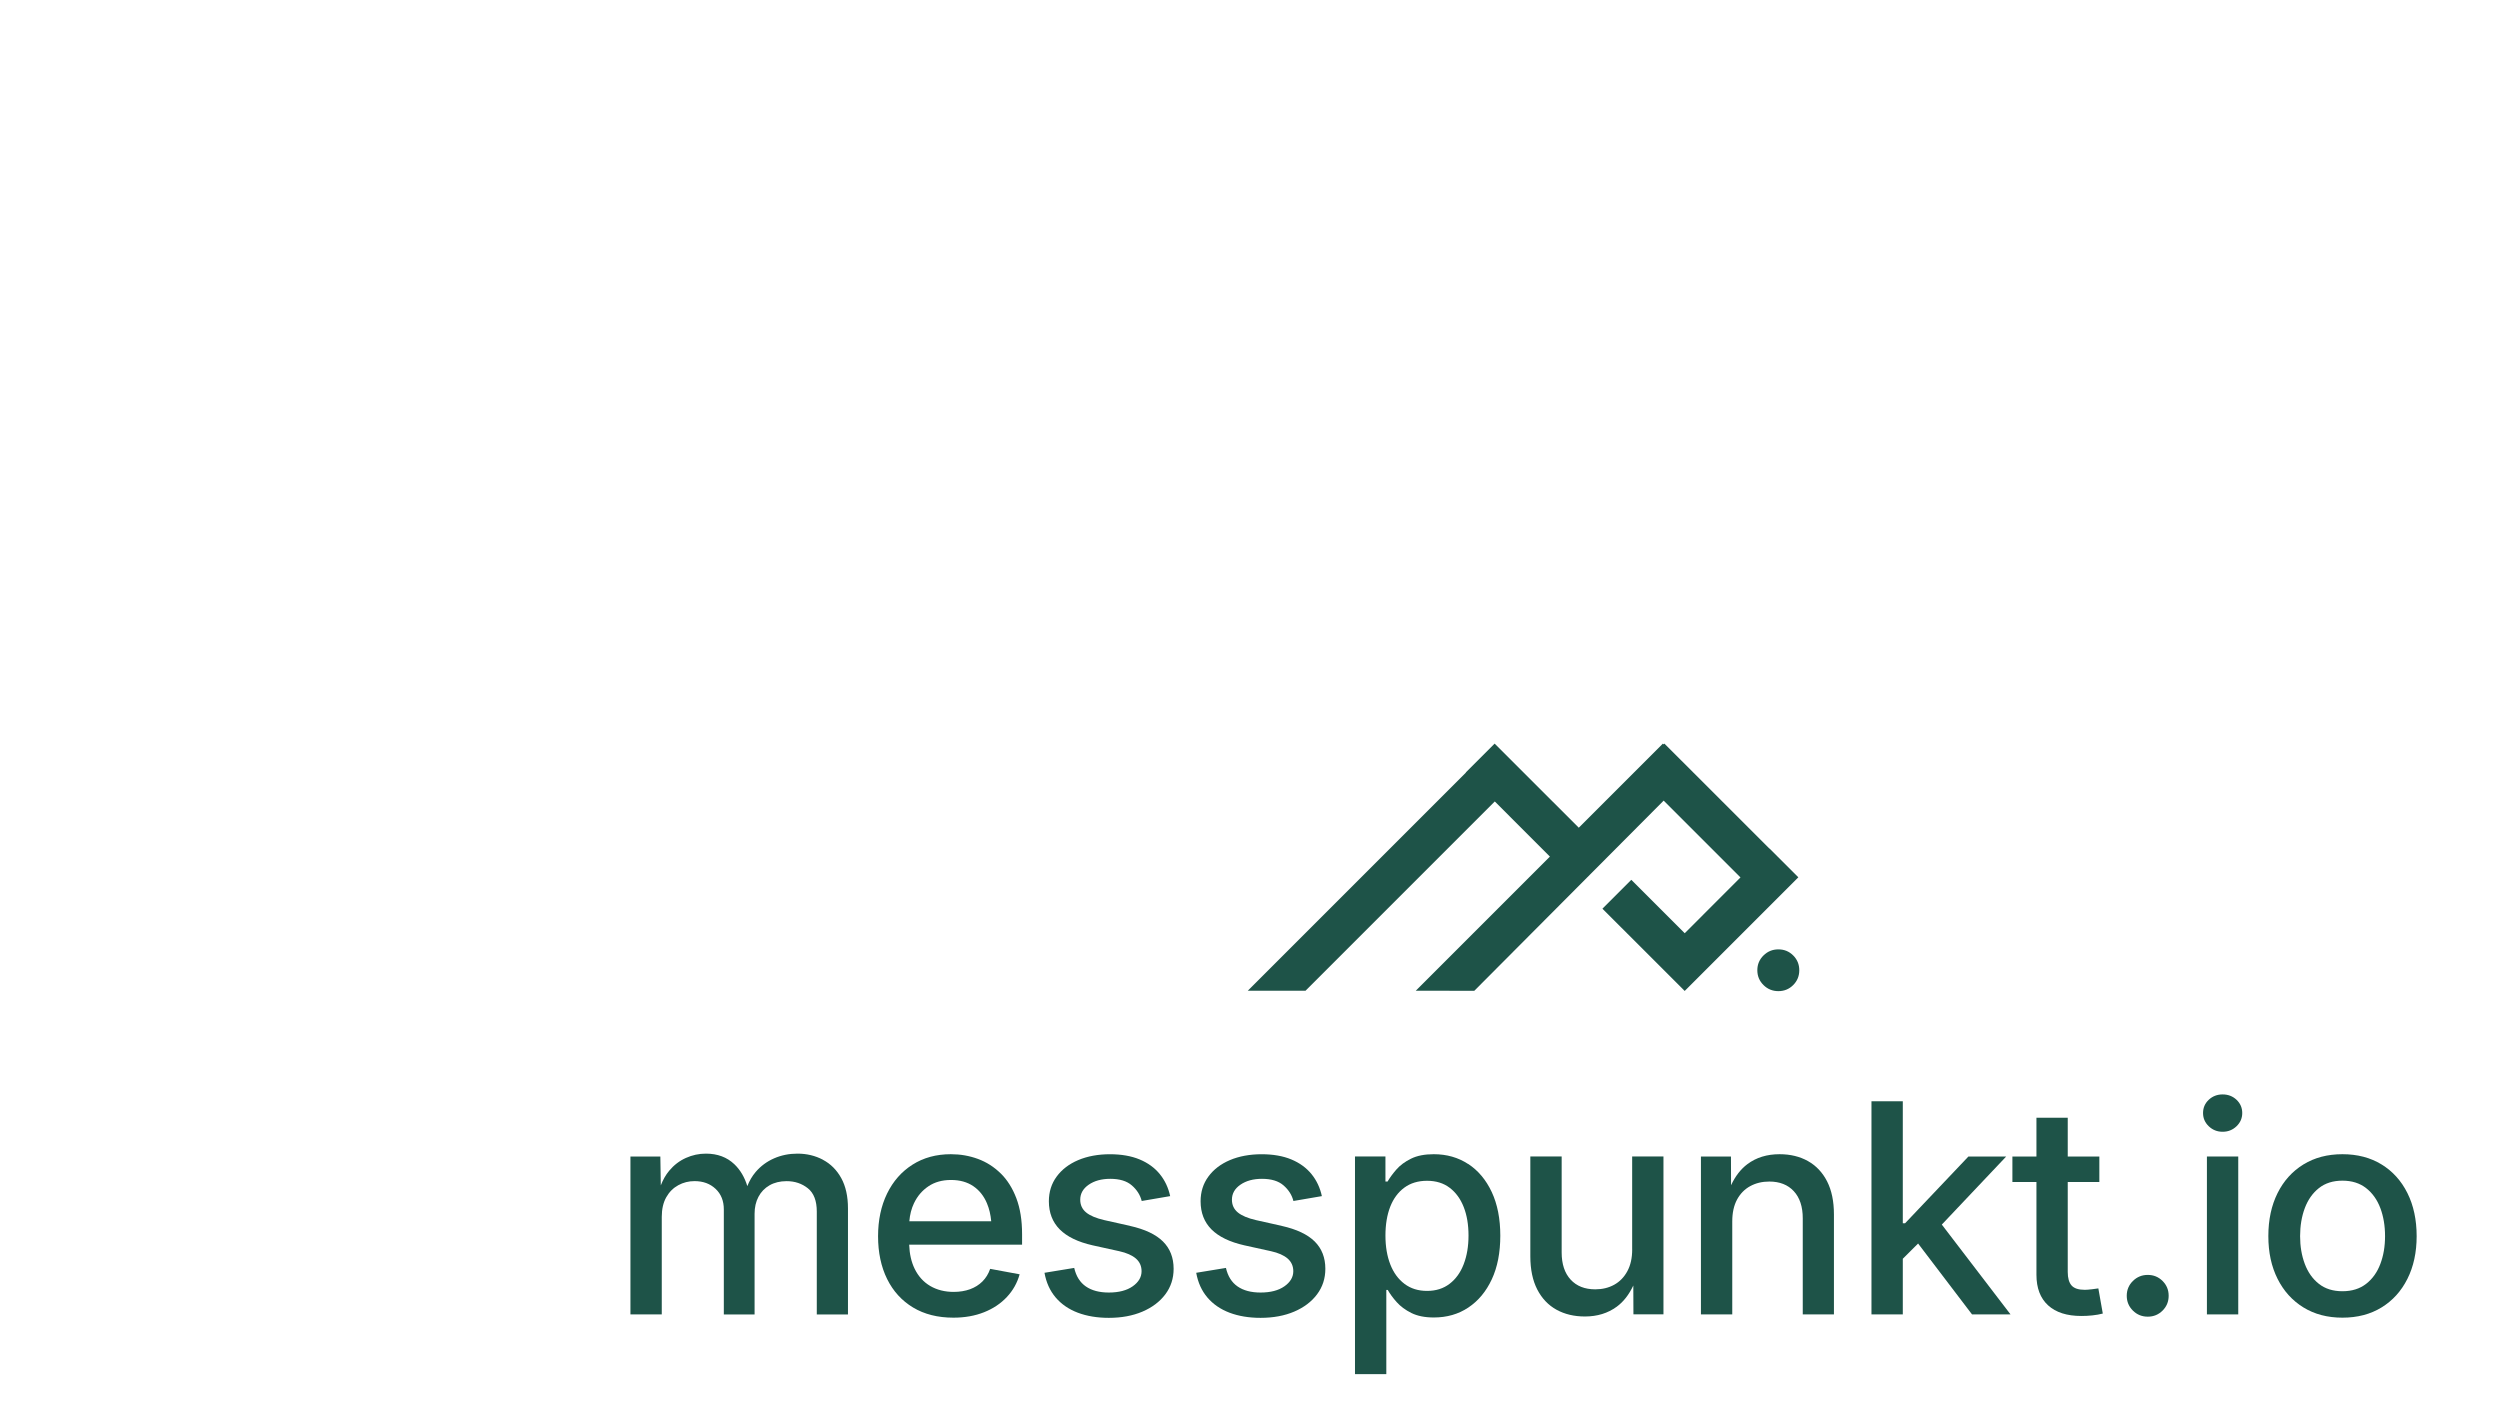
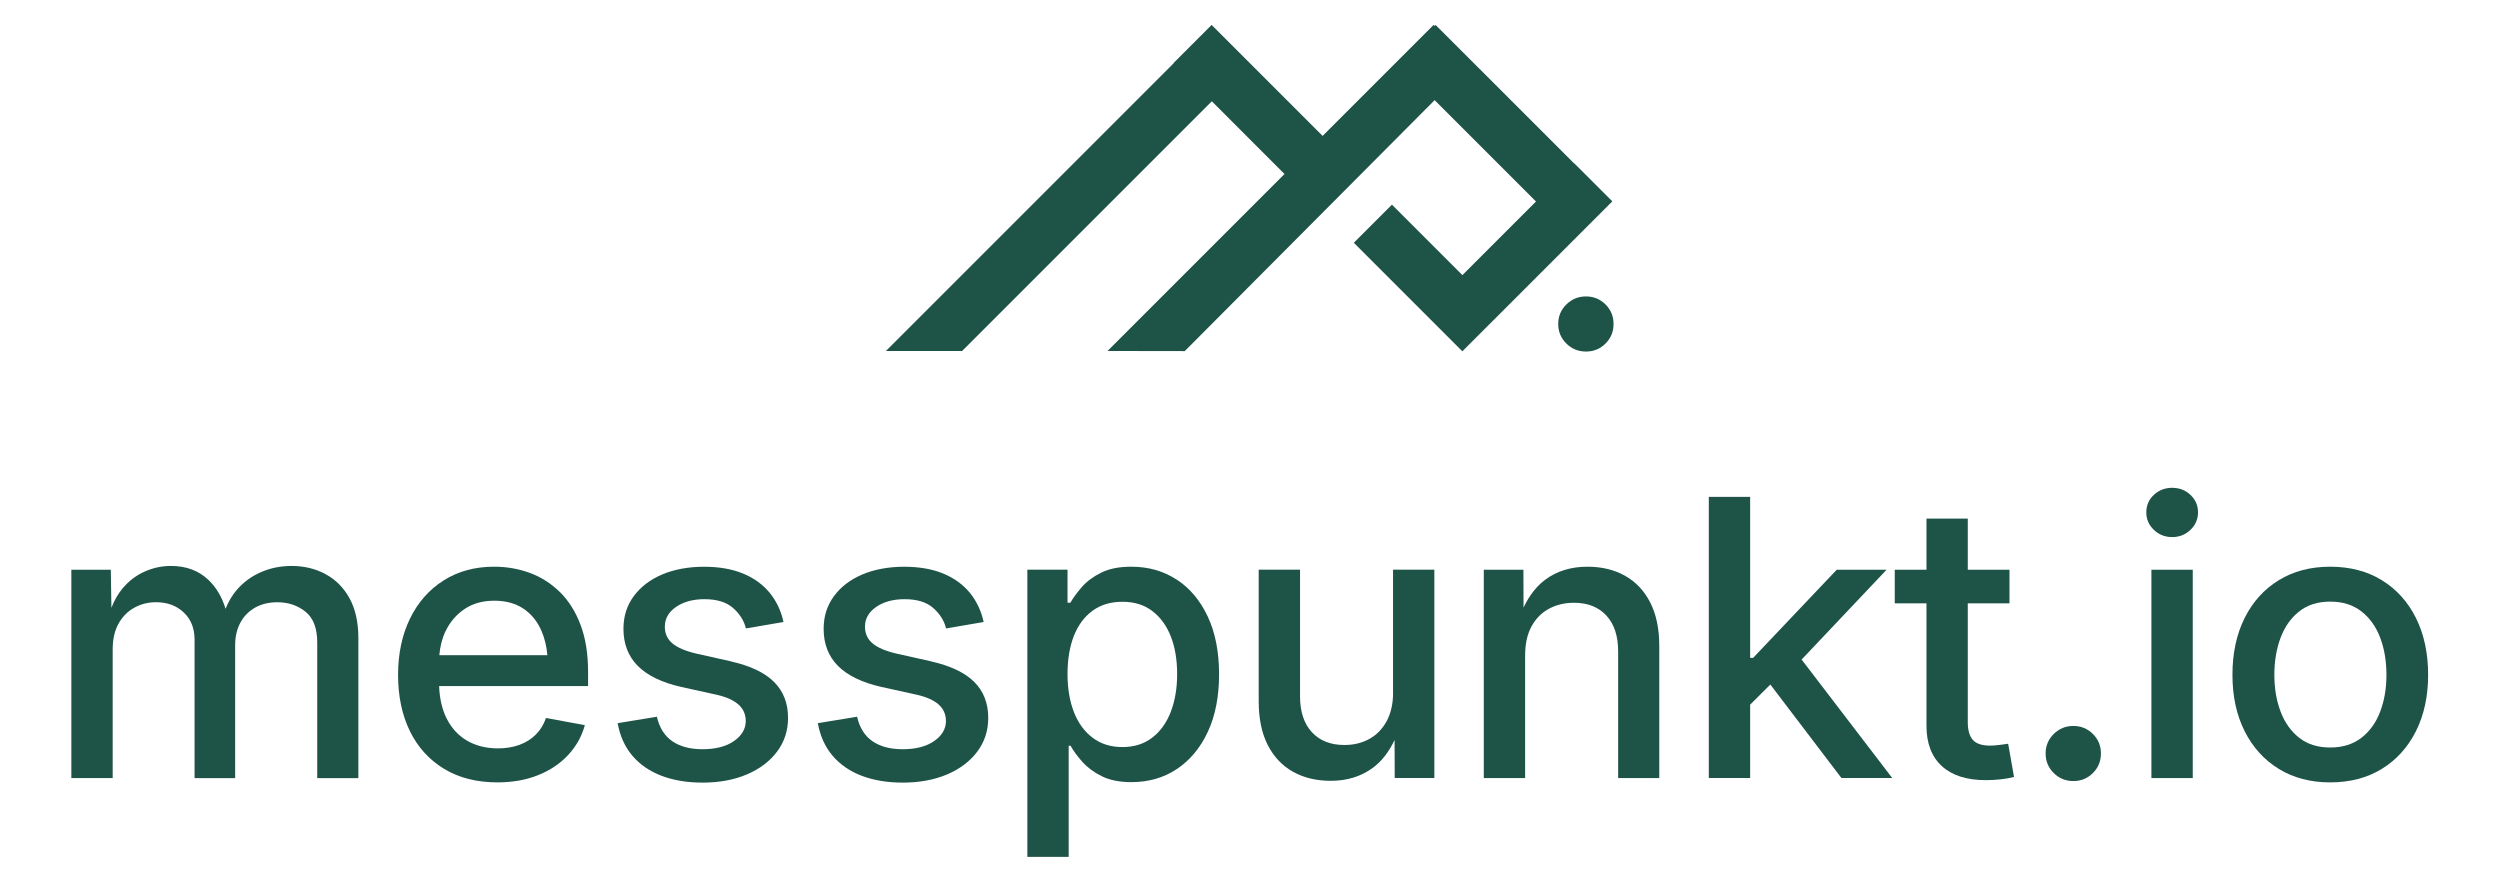
- <svg xmlns="http://www.w3.org/2000/svg" id="Ebene_1" version="1.1" viewBox="-82.83 -52.49 826.65 471.11">
+ <svg xmlns="http://www.w3.org/2000/svg" id="Ebene_1" version="1.1" viewBox="107.75 187.14 626.52 221.22">
  <defs>
    <style>
      .st0 {
        fill: #1e5348;
      }
    </style>
  </defs>
  <g>
    <path class="st0" d="M456.87,360.65c0,2.84-.54,5.24-1.61,7.21-1.07,1.97-2.52,3.46-4.35,4.47-1.83,1.01-3.91,1.51-6.24,1.51-3.47,0-6.19-1.07-8.16-3.22-1.97-2.14-2.96-5.14-2.96-8.98v-31.73h-10.36v33.01c0,4.35.77,8.01,2.29,10.97,1.53,2.96,3.65,5.19,6.36,6.69,2.71,1.5,5.85,2.24,9.41,2.24,4.07,0,7.57-1.08,10.52-3.24,2.21-1.62,4.03-3.95,5.47-7l.04,9.53h9.93v-52.21h-10.35v30.74Z" />
    <path class="st0" d="M402.63,332.4c-3.29-2.16-7.08-3.24-11.37-3.24-3.03,0-5.54.49-7.54,1.49-2,.99-3.61,2.18-4.82,3.57-1.21,1.39-2.18,2.71-2.91,3.97h-.71v-8.28h-10.07v71.97h10.36v-27.85h.47c.72,1.29,1.71,2.64,2.96,4.04s2.86,2.6,4.85,3.59c1.99.99,4.46,1.49,7.42,1.49,4.32,0,8.13-1.09,11.42-3.29,3.29-2.19,5.88-5.3,7.76-9.34,1.88-4.03,2.81-8.84,2.81-14.42s-.95-10.43-2.84-14.45c-1.89-4.02-4.48-7.11-7.78-9.27ZM401.17,365.5c-1.06,2.76-2.61,4.93-4.66,6.5-2.05,1.58-4.54,2.36-7.47,2.36s-5.38-.77-7.45-2.32c-2.06-1.55-3.63-3.69-4.7-6.43-1.07-2.74-1.61-5.93-1.61-9.55s.53-6.83,1.58-9.53c1.06-2.7,2.61-4.8,4.66-6.31,2.05-1.51,4.55-2.27,7.52-2.27s5.46.77,7.49,2.32c2.03,1.54,3.58,3.67,4.64,6.38,1.06,2.71,1.58,5.85,1.58,9.41s-.53,6.68-1.58,9.43Z" />
    <path class="st0" d="M340.97,352.85l-8.46-1.89c-2.74-.63-4.76-1.48-6.05-2.55-1.29-1.07-1.94-2.47-1.94-4.21,0-2.02.94-3.67,2.81-4.96,1.88-1.29,4.25-1.94,7.12-1.94,3.09,0,5.47.72,7.14,2.18,1.67,1.45,2.76,3.17,3.26,5.15l9.41-1.61c-.6-2.77-1.74-5.2-3.43-7.28-1.69-2.08-3.91-3.7-6.67-4.85-2.76-1.15-6.05-1.72-9.86-1.72s-7.42.65-10.45,1.94c-3.03,1.29-5.4,3.1-7.11,5.44-1.72,2.33-2.58,5.06-2.58,8.18,0,3.78,1.2,6.88,3.59,9.29,2.4,2.41,6.02,4.17,10.88,5.27l8.8,1.94c2.43.54,4.26,1.35,5.51,2.43,1.24,1.09,1.87,2.48,1.87,4.19,0,1.95-.98,3.62-2.93,4.99-1.95,1.37-4.59,2.06-7.9,2.06-3.12,0-5.65-.67-7.59-2.01-1.94-1.34-3.22-3.38-3.85-6.13l-9.83,1.61c.57,3.21,1.8,5.93,3.69,8.16,1.89,2.22,4.33,3.9,7.33,5.04,2.99,1.13,6.41,1.7,10.26,1.7,4.19,0,7.9-.69,11.12-2.06,3.21-1.37,5.74-3.28,7.56-5.72,1.83-2.44,2.74-5.26,2.74-8.44,0-3.69-1.18-6.7-3.52-9.03-2.35-2.33-5.98-4.05-10.9-5.15Z" />
    <path class="st0" d="M189.3,331c-2.54-1.35-5.35-2.03-8.44-2.03-2.78,0-5.35.52-7.73,1.56-2.38,1.04-4.41,2.54-6.08,4.49-1.17,1.37-2.08,2.94-2.77,4.69-.9-2.94-2.32-5.35-4.27-7.22-2.46-2.35-5.6-3.52-9.41-3.52-2.3,0-4.51.47-6.62,1.42-2.11.94-3.96,2.35-5.53,4.23-1.13,1.35-2.05,2.97-2.78,4.85l-.15-9.55h-9.89v52.21h10.36v-32.25c0-2.58.5-4.75,1.49-6.5.99-1.75,2.32-3.07,3.97-3.97s3.44-1.35,5.37-1.35c2.84,0,5.16.85,6.97,2.56,1.81,1.7,2.72,3.97,2.72,6.81v34.71h10.17v-33.29c0-2.11.42-3.98,1.28-5.6.85-1.62,2.07-2.89,3.67-3.81,1.59-.91,3.47-1.37,5.65-1.37,2.71,0,5.05.79,7.02,2.36,1.97,1.58,2.95,4.15,2.95,7.71v34h10.31v-35.04c0-4-.74-7.34-2.22-10.03-1.48-2.68-3.49-4.7-6.03-6.05Z" />
    <path class="st0" d="M248.06,335.52c-2.19-2.16-4.7-3.76-7.52-4.8-2.82-1.04-5.81-1.56-8.96-1.56-4.82,0-9.05,1.15-12.67,3.45-3.63,2.3-6.43,5.49-8.42,9.57-1.98,4.08-2.98,8.79-2.98,14.12s1,10.1,3,14.14c2,4.04,4.86,7.17,8.58,9.41,3.72,2.24,8.17,3.36,13.34,3.36,3.75,0,7.13-.6,10.14-1.8,3.01-1.2,5.52-2.88,7.54-5.04,2.02-2.16,3.42-4.66,4.21-7.5l-9.74-1.8c-.57,1.64-1.42,3.03-2.55,4.16-1.14,1.14-2.51,1.99-4.11,2.58-1.61.58-3.41.88-5.39.88-2.96,0-5.56-.66-7.78-1.96-2.22-1.31-3.94-3.21-5.15-5.7-1.09-2.24-1.69-4.89-1.8-7.95h37.33v-3.5c0-4.57-.63-8.52-1.89-11.85-1.26-3.32-2.99-6.07-5.18-8.23ZM219.43,345.29c1.1-2.3,2.69-4.15,4.75-5.53,2.06-1.39,4.55-2.08,7.45-2.08s5.35.68,7.35,2.03c2,1.36,3.52,3.26,4.54,5.7.75,1.78,1.21,3.76,1.41,5.93h-27.08c.18-2.19.69-4.21,1.57-6.05Z" />
    <path class="st0" d="M290.81,352.85l-8.46-1.89c-2.74-.63-4.76-1.48-6.05-2.55-1.29-1.07-1.94-2.47-1.94-4.21,0-2.02.94-3.67,2.81-4.96s4.25-1.94,7.12-1.94c3.09,0,5.47.72,7.14,2.18,1.67,1.45,2.76,3.17,3.26,5.15l9.41-1.61c-.6-2.77-1.74-5.2-3.43-7.28-1.69-2.08-3.91-3.7-6.67-4.85s-6.05-1.72-9.86-1.72-7.42.65-10.45,1.94c-3.03,1.29-5.4,3.1-7.12,5.44-1.72,2.33-2.58,5.06-2.58,8.18,0,3.78,1.2,6.88,3.59,9.29,2.4,2.41,6.02,4.17,10.88,5.27l8.8,1.94c2.43.54,4.26,1.35,5.51,2.43,1.24,1.09,1.87,2.48,1.87,4.19,0,1.95-.98,3.62-2.93,4.99-1.95,1.37-4.59,2.06-7.9,2.06-3.12,0-5.65-.67-7.59-2.01-1.94-1.34-3.22-3.38-3.85-6.13l-9.83,1.61c.57,3.21,1.8,5.93,3.69,8.16,1.89,2.22,4.33,3.9,7.33,5.04,2.99,1.13,6.42,1.7,10.26,1.7,4.19,0,7.9-.69,11.11-2.06,3.21-1.37,5.74-3.28,7.57-5.72,1.83-2.44,2.74-5.26,2.74-8.44,0-3.69-1.18-6.7-3.52-9.03-2.35-2.33-5.98-4.05-10.9-5.15Z" />
    <path class="st0" d="M652.11,309.39c-1.8,0-3.33.59-4.59,1.77-1.26,1.18-1.89,2.64-1.89,4.38s.63,3.16,1.89,4.38c1.26,1.21,2.79,1.82,4.59,1.82s3.32-.61,4.59-1.82c1.26-1.21,1.89-2.67,1.89-4.38s-.63-3.19-1.89-4.38c-1.26-1.18-2.79-1.77-4.59-1.77Z" />
    <path class="st0" d="M713.21,342.02c-2.03-4.07-4.89-7.23-8.56-9.48-3.67-2.25-7.98-3.38-12.93-3.38s-9.21,1.13-12.89,3.38c-3.67,2.26-6.53,5.41-8.56,9.48-2.03,4.07-3.05,8.81-3.05,14.23s1.02,10.07,3.05,14.12c2.03,4.05,4.89,7.2,8.56,9.46,3.67,2.26,7.97,3.38,12.89,3.38s9.26-1.12,12.93-3.38c3.67-2.25,6.53-5.41,8.56-9.46,2.03-4.05,3.05-8.76,3.05-14.12s-1.02-10.17-3.05-14.23ZM704.25,365.46c-1.04,2.76-2.61,4.95-4.7,6.57-2.1,1.63-4.71,2.44-7.83,2.44s-5.71-.81-7.78-2.44c-2.06-1.62-3.62-3.81-4.66-6.57-1.04-2.76-1.56-5.82-1.56-9.2s.52-6.53,1.56-9.29c1.04-2.76,2.59-4.96,4.66-6.6,2.07-1.64,4.66-2.46,7.78-2.46s5.73.82,7.83,2.46c2.09,1.64,3.66,3.84,4.7,6.6,1.04,2.76,1.56,5.85,1.56,9.29s-.52,6.44-1.56,9.2Z" />
    <rect class="st0" x="646.91" y="329.92" width="10.36" height="52.21" />
    <path class="st0" d="M627.35,369.07c-1.92,0-3.56.67-4.92,2.01-1.35,1.34-2.03,2.97-2.03,4.89s.68,3.56,2.03,4.9c1.35,1.34,2.99,2.01,4.92,2.01s3.55-.67,4.9-2.01c1.34-1.34,2.01-2.97,2.01-4.9s-.67-3.55-2.01-4.89c-1.34-1.34-2.97-2.01-4.9-2.01Z" />
    <path class="st0" d="M514.99,331.43c-2.7-1.51-5.82-2.27-9.39-2.27-4.16,0-7.71,1.09-10.64,3.29-2.19,1.64-3.99,3.96-5.4,6.97l-.03-9.5h-9.93v52.21h10.36v-30.74c0-2.87.53-5.28,1.58-7.23,1.06-1.95,2.51-3.44,4.37-4.45,1.86-1.01,3.96-1.51,6.29-1.51,3.44,0,6.14,1.06,8.11,3.19,1.97,2.13,2.96,5.12,2.96,8.96v31.78h10.31v-33.05c0-4.35-.76-8-2.27-10.95-1.51-2.95-3.62-5.18-6.31-6.69Z" />
    <polygon class="st0" points="580.54 329.92 568.05 329.92 547.1 352 546.35 352 546.35 311.66 535.99 311.66 535.99 382.12 546.35 382.12 546.35 363.73 551.41 358.69 569.23 382.12 581.96 382.12 559.25 352.43 580.54 329.92" />
    <path class="st0" d="M608.74,373.83c-.88.11-1.62.17-2.22.17-2.05,0-3.5-.47-4.35-1.42-.85-.95-1.28-2.44-1.28-4.49v-29.75h10.45v-8.42h-10.45v-12.81h-10.35v12.81h-7.95v8.42h7.95v30.69c0,4.38,1.28,7.75,3.85,10.1,2.57,2.35,6.23,3.52,11,3.52,1.2,0,2.41-.06,3.64-.19,1.23-.13,2.38-.33,3.45-.61l-1.47-8.32c-.63.09-1.39.2-2.27.31Z" />
  </g>
  <g>
    <polygon class="st0" points="467.52 193.39 467.27 193.64 467.02 193.39 439.21 221.2 411.39 193.39 401.85 202.93 401.89 202.98 329.77 275.1 348.85 275.11 411.44 212.52 429.66 230.75 385.31 275.1 404.66 275.13 467.28 212.24 492.68 237.64 474.24 256.09 456.58 238.43 447.03 247.98 474.23 275.18 475.31 274.1 511.81 237.6 502.26 228.06 502.23 228.09 467.52 193.39" />
    <path class="st0" d="M510.11,273.23c1.34-1.34,2.01-2.97,2.01-4.9s-.67-3.55-2.01-4.89c-1.34-1.34-2.97-2.01-4.9-2.01s-3.56.67-4.92,2.01c-1.36,1.34-2.04,2.97-2.04,4.89s.68,3.56,2.04,4.9c1.35,1.34,2.99,2.01,4.92,2.01s3.56-.67,4.9-2.01" />
  </g>
</svg>
